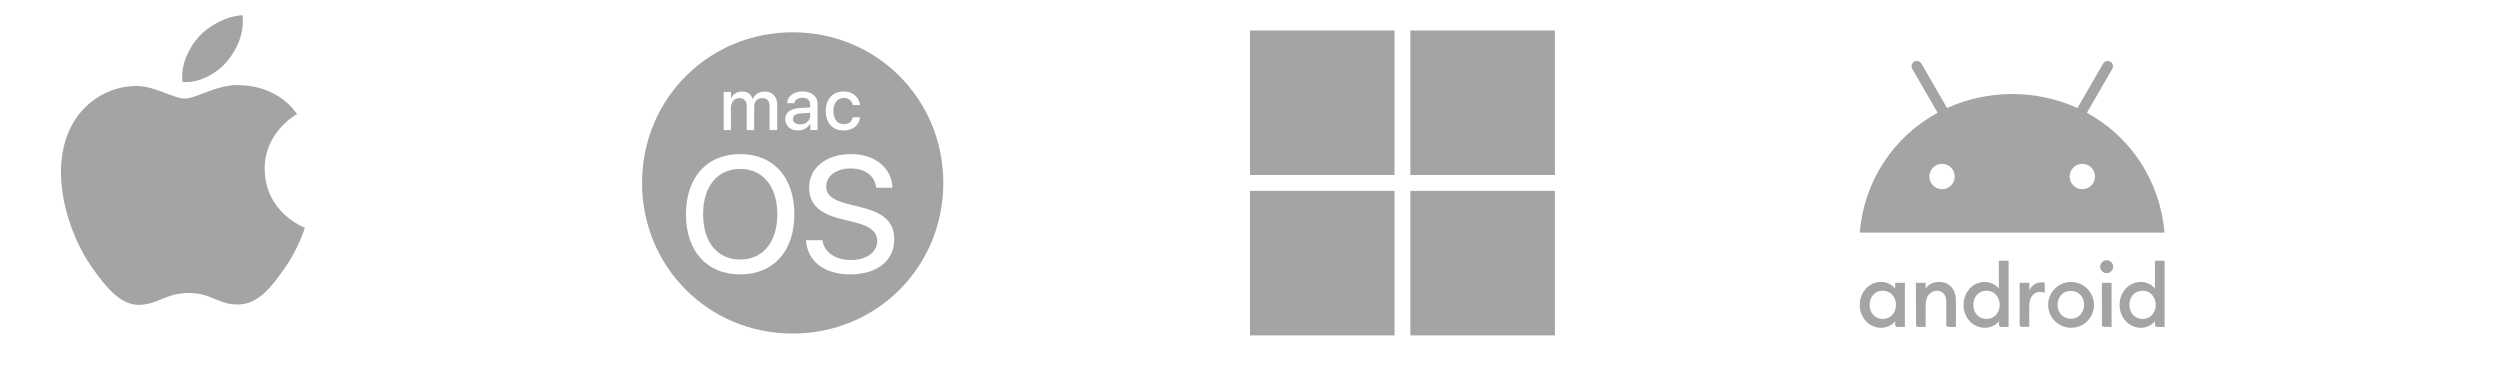
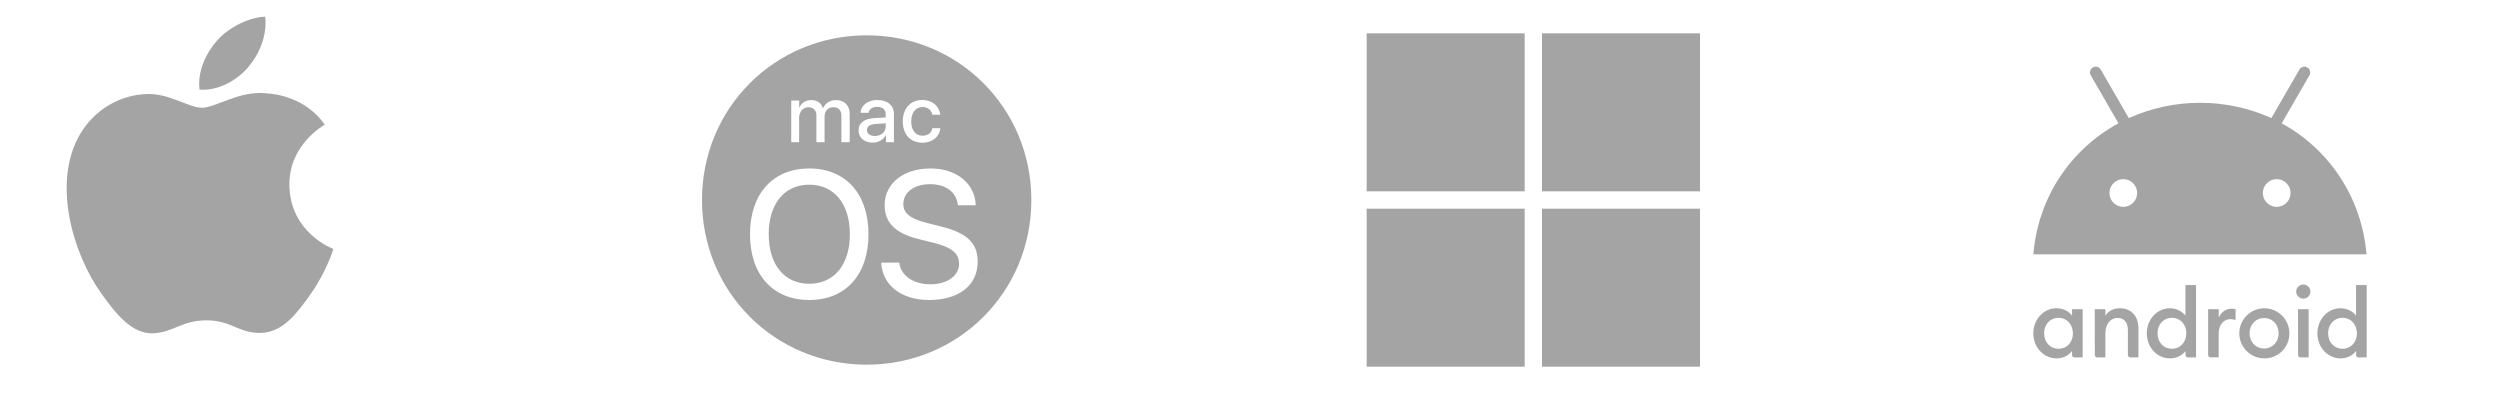
- <svg xmlns="http://www.w3.org/2000/svg" width="164" height="24" viewBox="0 0 164 24" fill="none">
+ <svg xmlns="http://www.w3.org/2000/svg" width="150" height="24" viewBox="0 0 150 24" fill="none">
  <path fill-rule="evenodd" clip-rule="evenodd" d="M14.89 4.033C15.576 3.231 16.039 2.112 15.912 1C14.924 1.038 13.727 1.637 13.018 2.439C12.382 3.151 11.826 4.288 11.975 5.378C13.078 5.461 14.204 4.837 14.89 4.033ZM17.364 11.094C17.391 13.969 19.971 14.926 20 14.938C19.979 15.006 19.588 16.301 18.641 17.641C17.822 18.798 16.972 19.95 15.633 19.975C14.317 19.999 13.894 19.221 12.389 19.221C10.885 19.221 10.415 19.95 9.17 19.999C7.878 20.045 6.893 18.747 6.068 17.593C4.38 15.235 3.09 10.927 4.822 8.02C5.682 6.577 7.219 5.663 8.889 5.64C10.157 5.616 11.356 6.465 12.131 6.465C12.907 6.465 14.363 5.444 15.893 5.594C16.534 5.62 18.333 5.844 19.487 7.479C19.394 7.535 17.341 8.69 17.364 11.094Z" fill="#A4A4A4" />
  <path fill-rule="evenodd" clip-rule="evenodd" d="M52 2.119C46.486 2.119 42.119 6.486 42.119 12C42.119 17.514 46.486 21.881 52 21.881C57.514 21.881 61.881 17.514 61.881 12C61.881 6.486 57.514 2.119 52 2.119ZM53.143 7.593V7.398L52.535 7.44C52.363 7.451 52.234 7.487 52.147 7.549C52.06 7.611 52.017 7.697 52.017 7.808C52.017 7.915 52.06 8.001 52.146 8.064C52.232 8.128 52.347 8.16 52.491 8.16C52.583 8.16 52.669 8.146 52.749 8.118C52.828 8.089 52.898 8.05 52.956 8C53.015 7.95 53.06 7.891 53.093 7.821C53.126 7.752 53.143 7.676 53.143 7.593ZM54.25 6.754C54.306 6.597 54.385 6.462 54.487 6.35C54.589 6.238 54.712 6.151 54.856 6.091C55 6.03 55.161 6 55.337 6C55.497 6 55.641 6.024 55.769 6.071C55.898 6.119 56.007 6.183 56.099 6.263C56.191 6.344 56.264 6.438 56.318 6.545C56.372 6.653 56.404 6.766 56.415 6.886H55.939C55.927 6.82 55.905 6.758 55.874 6.702C55.843 6.645 55.803 6.596 55.752 6.554C55.702 6.513 55.642 6.48 55.574 6.457C55.505 6.433 55.429 6.421 55.343 6.421C55.241 6.421 55.149 6.442 55.068 6.482C54.985 6.523 54.915 6.581 54.857 6.655C54.798 6.729 54.753 6.82 54.721 6.926C54.689 7.033 54.673 7.152 54.673 7.282C54.673 7.417 54.689 7.538 54.721 7.644C54.753 7.751 54.799 7.841 54.858 7.915C54.917 7.988 54.989 8.045 55.072 8.084C55.154 8.123 55.246 8.143 55.345 8.143C55.508 8.143 55.641 8.104 55.744 8.028C55.847 7.951 55.913 7.839 55.944 7.692H56.42C56.407 7.822 56.371 7.941 56.312 8.048C56.254 8.156 56.179 8.247 56.086 8.323C55.993 8.399 55.884 8.458 55.758 8.499C55.632 8.54 55.494 8.562 55.344 8.562C55.165 8.562 55.005 8.532 54.86 8.473C54.716 8.414 54.592 8.329 54.489 8.219C54.386 8.108 54.307 7.974 54.251 7.816C54.195 7.657 54.167 7.48 54.167 7.281C54.166 7.088 54.194 6.912 54.25 6.754ZM47.475 6.033H47.952V6.456H47.961C47.99 6.386 48.029 6.322 48.075 6.267C48.122 6.212 48.176 6.165 48.238 6.126C48.299 6.086 48.367 6.057 48.44 6.036C48.514 6.015 48.592 6.005 48.673 6.005C48.848 6.005 48.996 6.047 49.116 6.13C49.236 6.214 49.322 6.334 49.372 6.49H49.384C49.416 6.415 49.459 6.347 49.511 6.288C49.563 6.229 49.623 6.177 49.69 6.135C49.758 6.093 49.832 6.061 49.912 6.038C49.993 6.016 50.078 6.005 50.167 6.005C50.29 6.005 50.401 6.025 50.502 6.064C50.602 6.103 50.688 6.158 50.759 6.23C50.831 6.301 50.886 6.388 50.924 6.49C50.962 6.591 50.982 6.705 50.982 6.829V8.533H50.484V6.949C50.484 6.785 50.442 6.657 50.358 6.567C50.274 6.478 50.153 6.433 49.996 6.433C49.92 6.433 49.849 6.446 49.785 6.473C49.722 6.5 49.667 6.538 49.621 6.586C49.575 6.634 49.539 6.693 49.513 6.76C49.487 6.828 49.474 6.901 49.474 6.981V8.533H48.983V6.908C48.983 6.836 48.972 6.77 48.949 6.712C48.927 6.654 48.896 6.604 48.854 6.562C48.813 6.521 48.762 6.489 48.703 6.467C48.644 6.445 48.577 6.433 48.504 6.433C48.427 6.433 48.356 6.447 48.29 6.476C48.225 6.505 48.169 6.544 48.122 6.594C48.075 6.645 48.039 6.705 48.013 6.774C47.988 6.842 47.947 6.918 47.947 6.999V8.532H47.475V6.033ZM48.557 18C46.371 18 45 16.481 45 14.056C45 11.632 46.371 10.108 48.557 10.108C50.743 10.108 52.109 11.632 52.109 14.056C52.109 16.48 50.743 18 48.557 18ZM52.605 8.527C52.524 8.547 52.442 8.558 52.357 8.558C52.233 8.558 52.119 8.54 52.016 8.504C51.912 8.469 51.823 8.419 51.749 8.355C51.674 8.29 51.616 8.212 51.575 8.121C51.533 8.03 51.513 7.928 51.513 7.816C51.513 7.596 51.594 7.425 51.758 7.301C51.921 7.178 52.158 7.106 52.468 7.086L53.143 7.047V6.854C53.143 6.71 53.097 6.6 53.005 6.525C52.914 6.45 52.785 6.412 52.617 6.412C52.55 6.412 52.486 6.421 52.428 6.437C52.37 6.454 52.319 6.478 52.274 6.51C52.229 6.541 52.192 6.579 52.164 6.623C52.135 6.666 52.114 6.716 52.104 6.769H51.636C51.639 6.659 51.666 6.557 51.718 6.463C51.769 6.369 51.839 6.288 51.928 6.219C52.016 6.15 52.12 6.096 52.24 6.058C52.36 6.019 52.49 6 52.631 6C52.783 6 52.921 6.019 53.044 6.058C53.168 6.097 53.273 6.151 53.361 6.222C53.448 6.294 53.516 6.379 53.563 6.48C53.611 6.581 53.635 6.693 53.635 6.817V8.532H53.159V8.116H53.147C53.111 8.183 53.067 8.244 53.012 8.299C52.958 8.353 52.896 8.4 52.828 8.438C52.76 8.476 52.685 8.506 52.605 8.527ZM55.75 18C54.083 18 52.95 17.127 52.871 15.755H53.956C54.041 16.539 54.798 17.058 55.835 17.058C56.83 17.058 57.545 16.539 57.545 15.83C57.545 15.216 57.111 14.845 56.105 14.591L55.126 14.348C53.718 13.999 53.078 13.358 53.078 12.305C53.078 11.008 54.21 10.108 55.825 10.108C57.402 10.108 58.503 11.013 58.545 12.315H57.471C57.397 11.531 56.757 11.05 55.803 11.05C54.856 11.05 54.2 11.536 54.2 12.241C54.2 12.796 54.612 13.125 55.618 13.379L56.444 13.585C58.016 13.966 58.662 14.586 58.662 15.697C58.661 17.116 57.539 18 55.75 18ZM48.557 11.081C47.059 11.081 46.123 12.23 46.123 14.056C46.123 15.877 47.059 17.026 48.557 17.026C50.05 17.026 50.992 15.877 50.992 14.056C50.993 12.23 50.05 11.081 48.557 11.081Z" fill="#A4A4A4" />
  <path d="M91.48 2H82V11.48H91.48V2Z" fill="#A4A4A4" />
  <path d="M102 2H92.52V11.48H102V2Z" fill="#A4A4A4" />
  <path d="M91.48 12.521H82V22.001H91.48V12.521Z" fill="#A4A4A4" />
  <path d="M102 12.521H92.52V22.001H102V12.521Z" fill="#A4A4A4" />
  <path d="M123.511 19.07C122.995 19.07 122.647 19.475 122.647 19.997C122.647 20.518 122.995 20.924 123.511 20.924C124.028 20.924 124.376 20.518 124.376 19.997C124.371 19.475 124.023 19.07 123.511 19.07ZM123.395 18.495C123.811 18.495 124.158 18.707 124.323 18.939V18.553H124.96V21.445H124.467C124.429 21.445 124.392 21.43 124.365 21.403C124.338 21.375 124.323 21.339 124.323 21.3V21.059C124.158 21.291 123.816 21.503 123.395 21.503C122.604 21.503 122 20.827 122 20.001C122 19.176 122.599 18.495 123.395 18.495ZM125.684 18.553H126.322V18.944C126.495 18.654 126.824 18.495 127.2 18.495C127.872 18.495 128.306 18.968 128.306 19.702V21.445H127.818C127.78 21.445 127.743 21.43 127.716 21.403C127.689 21.375 127.674 21.339 127.674 21.3V19.808C127.674 19.349 127.442 19.074 127.07 19.074C126.65 19.074 126.322 19.403 126.322 20.021V21.445H125.834C125.796 21.445 125.759 21.43 125.732 21.403C125.704 21.375 125.689 21.339 125.689 21.3L125.684 18.553ZM130.315 19.07C129.798 19.07 129.451 19.475 129.451 19.997C129.451 20.518 129.798 20.924 130.315 20.924C130.831 20.924 131.179 20.518 131.179 19.997C131.179 19.475 130.831 19.07 130.315 19.07ZM130.199 18.495C130.614 18.495 130.962 18.707 131.126 18.939V17.104H131.763V21.445H131.276C131.237 21.445 131.201 21.43 131.173 21.403C131.146 21.375 131.131 21.339 131.131 21.3V21.059C130.967 21.291 130.624 21.503 130.204 21.503C129.412 21.503 128.808 20.827 128.808 20.001C128.808 19.176 129.407 18.495 130.199 18.495ZM132.488 18.553H133.125V19.07C133.181 18.911 133.284 18.774 133.421 18.677C133.557 18.579 133.72 18.526 133.888 18.524C133.971 18.522 134.053 18.53 134.134 18.548V19.2C134.031 19.165 133.924 19.148 133.816 19.147C133.453 19.147 133.12 19.456 133.12 20.03V21.44H132.633C132.594 21.44 132.557 21.425 132.53 21.398C132.503 21.371 132.488 21.334 132.488 21.295V18.553ZM135.848 20.909C136.355 20.909 136.718 20.508 136.718 19.997C136.718 19.48 136.36 19.084 135.848 19.084C135.332 19.084 134.974 19.485 134.974 19.997C134.979 20.513 135.332 20.909 135.848 20.909ZM135.848 21.503C135.551 21.501 135.262 21.41 135.016 21.244C134.77 21.077 134.579 20.841 134.467 20.566C134.355 20.291 134.327 19.988 134.387 19.697C134.446 19.406 134.591 19.139 134.802 18.93C135.013 18.721 135.281 18.579 135.573 18.523C135.864 18.466 136.166 18.497 136.44 18.611C136.715 18.726 136.949 18.919 137.113 19.166C137.278 19.414 137.365 19.704 137.365 20.001C137.366 20.2 137.327 20.397 137.251 20.581C137.175 20.764 137.063 20.931 136.922 21.071C136.781 21.21 136.613 21.321 136.429 21.395C136.244 21.469 136.047 21.506 135.848 21.503ZM137.881 18.553H138.519V21.445H138.031C137.993 21.445 137.956 21.43 137.929 21.403C137.901 21.375 137.886 21.339 137.886 21.3L137.881 18.553ZM138.2 17.92C138.086 17.919 137.978 17.874 137.897 17.793C137.817 17.713 137.771 17.604 137.77 17.491C137.772 17.378 137.819 17.271 137.899 17.193C137.979 17.114 138.088 17.07 138.2 17.07C138.313 17.07 138.421 17.115 138.5 17.195C138.58 17.275 138.625 17.383 138.625 17.495C138.625 17.608 138.58 17.716 138.5 17.796C138.421 17.875 138.313 17.92 138.2 17.92ZM140.551 19.07C140.035 19.07 139.687 19.475 139.687 19.997C139.687 20.518 140.035 20.924 140.551 20.924C141.068 20.924 141.416 20.518 141.416 19.997C141.406 19.475 141.068 19.07 140.551 19.07ZM140.436 18.495C140.851 18.495 141.198 18.707 141.363 18.939V17.104H142V21.445H141.512C141.474 21.445 141.437 21.43 141.41 21.403C141.383 21.375 141.368 21.339 141.367 21.3V21.059C141.203 21.291 140.86 21.503 140.44 21.503C139.648 21.503 139.045 20.827 139.045 20.001C139.045 19.176 139.644 18.495 140.436 18.495Z" fill="#A4A4A4" />
  <path d="M136.901 7.399L138.567 4.516C138.612 4.437 138.623 4.343 138.599 4.255C138.575 4.167 138.518 4.093 138.439 4.047C138.36 4.001 138.267 3.988 138.179 4.011C138.09 4.034 138.015 4.09 137.968 4.168L136.283 7.085C134.938 6.48 133.48 6.167 132.005 6.167C130.53 6.167 129.072 6.48 127.727 7.085L126.042 4.168C125.995 4.09 125.919 4.034 125.831 4.011C125.743 3.988 125.649 4.001 125.571 4.047C125.492 4.093 125.434 4.167 125.41 4.255C125.386 4.343 125.398 4.437 125.443 4.516L127.109 7.399C124.236 8.954 122.285 11.846 122 15.26H141.99C141.705 11.846 139.75 8.954 136.901 7.399ZM127.398 12.411C127.234 12.411 127.074 12.362 126.937 12.271C126.8 12.18 126.694 12.05 126.631 11.898C126.568 11.746 126.552 11.579 126.584 11.418C126.616 11.257 126.695 11.109 126.811 10.993C126.927 10.877 127.075 10.798 127.236 10.766C127.397 10.734 127.564 10.75 127.716 10.813C127.868 10.876 127.998 10.982 128.089 11.119C128.18 11.255 128.229 11.416 128.229 11.58C128.229 11.801 128.141 12.012 127.986 12.168C127.83 12.323 127.619 12.411 127.398 12.411ZM136.602 12.411C136.437 12.411 136.277 12.362 136.14 12.271C136.004 12.18 135.897 12.05 135.834 11.898C135.771 11.746 135.755 11.579 135.787 11.418C135.819 11.257 135.898 11.109 136.014 10.993C136.131 10.877 136.279 10.798 136.44 10.766C136.601 10.734 136.768 10.75 136.919 10.813C137.071 10.876 137.201 10.982 137.292 11.119C137.383 11.255 137.432 11.416 137.432 11.58C137.432 11.801 137.345 12.012 137.189 12.168C137.033 12.323 136.822 12.411 136.602 12.411Z" fill="#A4A4A4" />
</svg>
